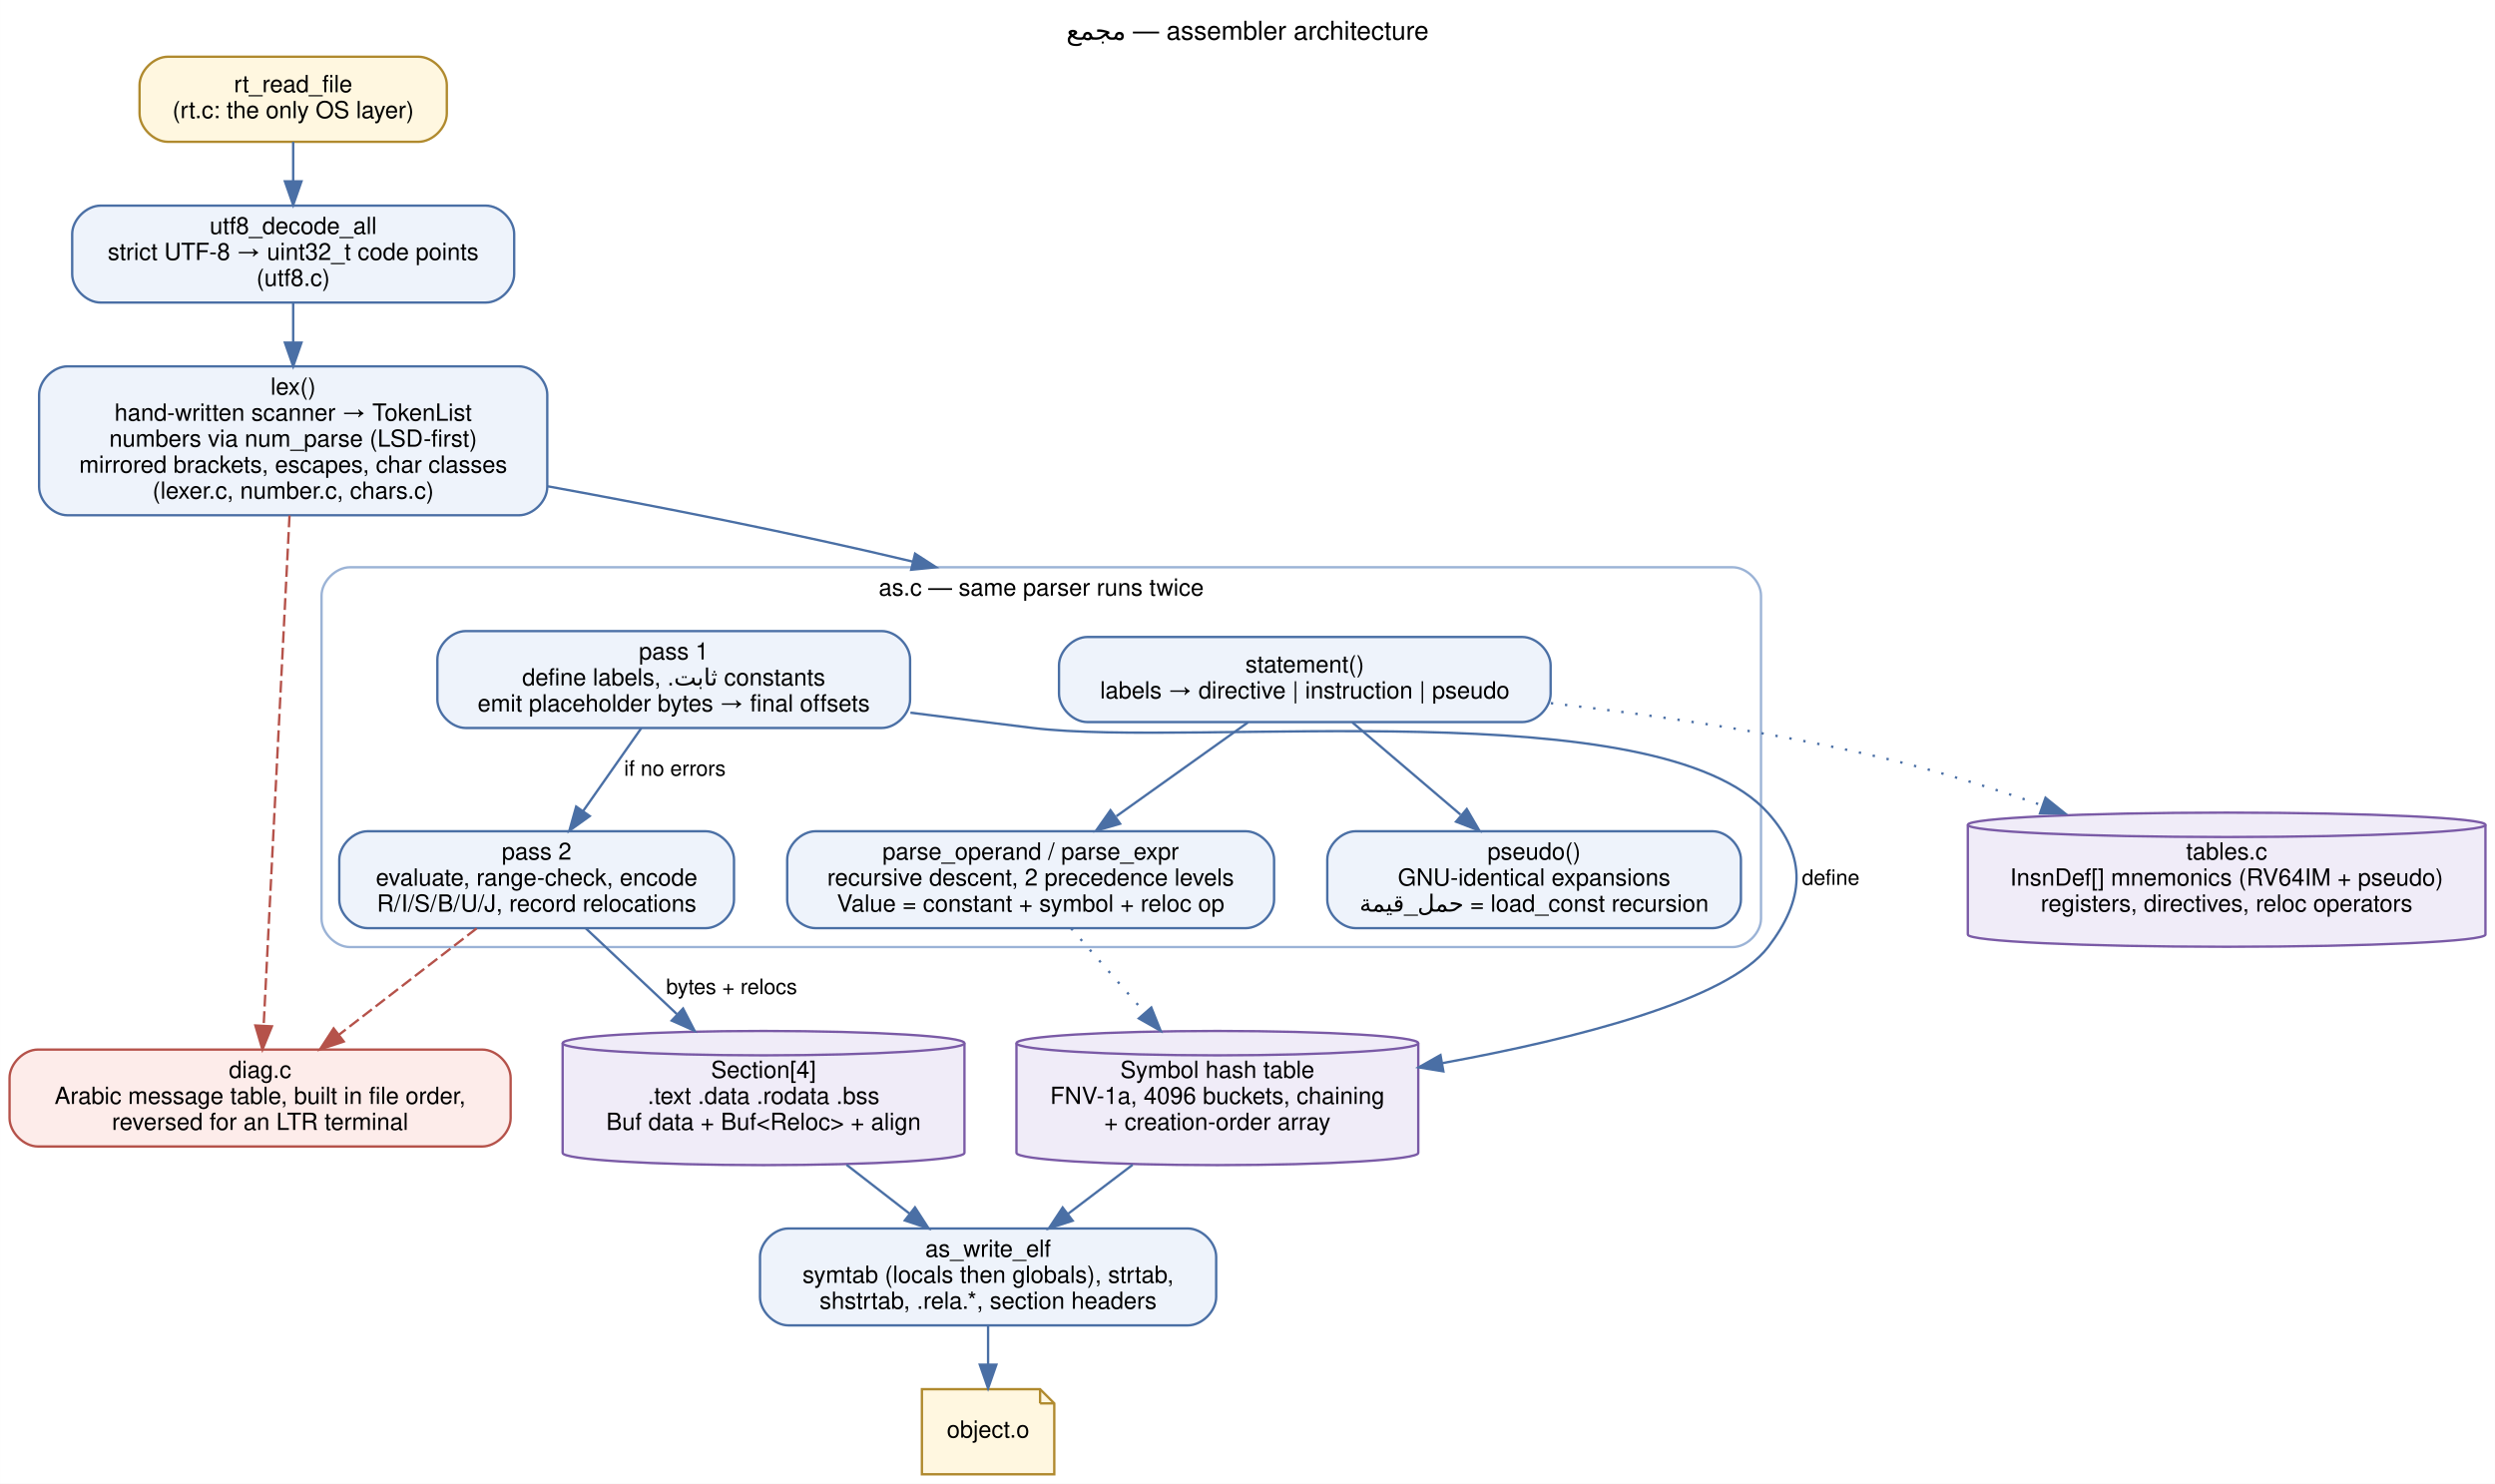
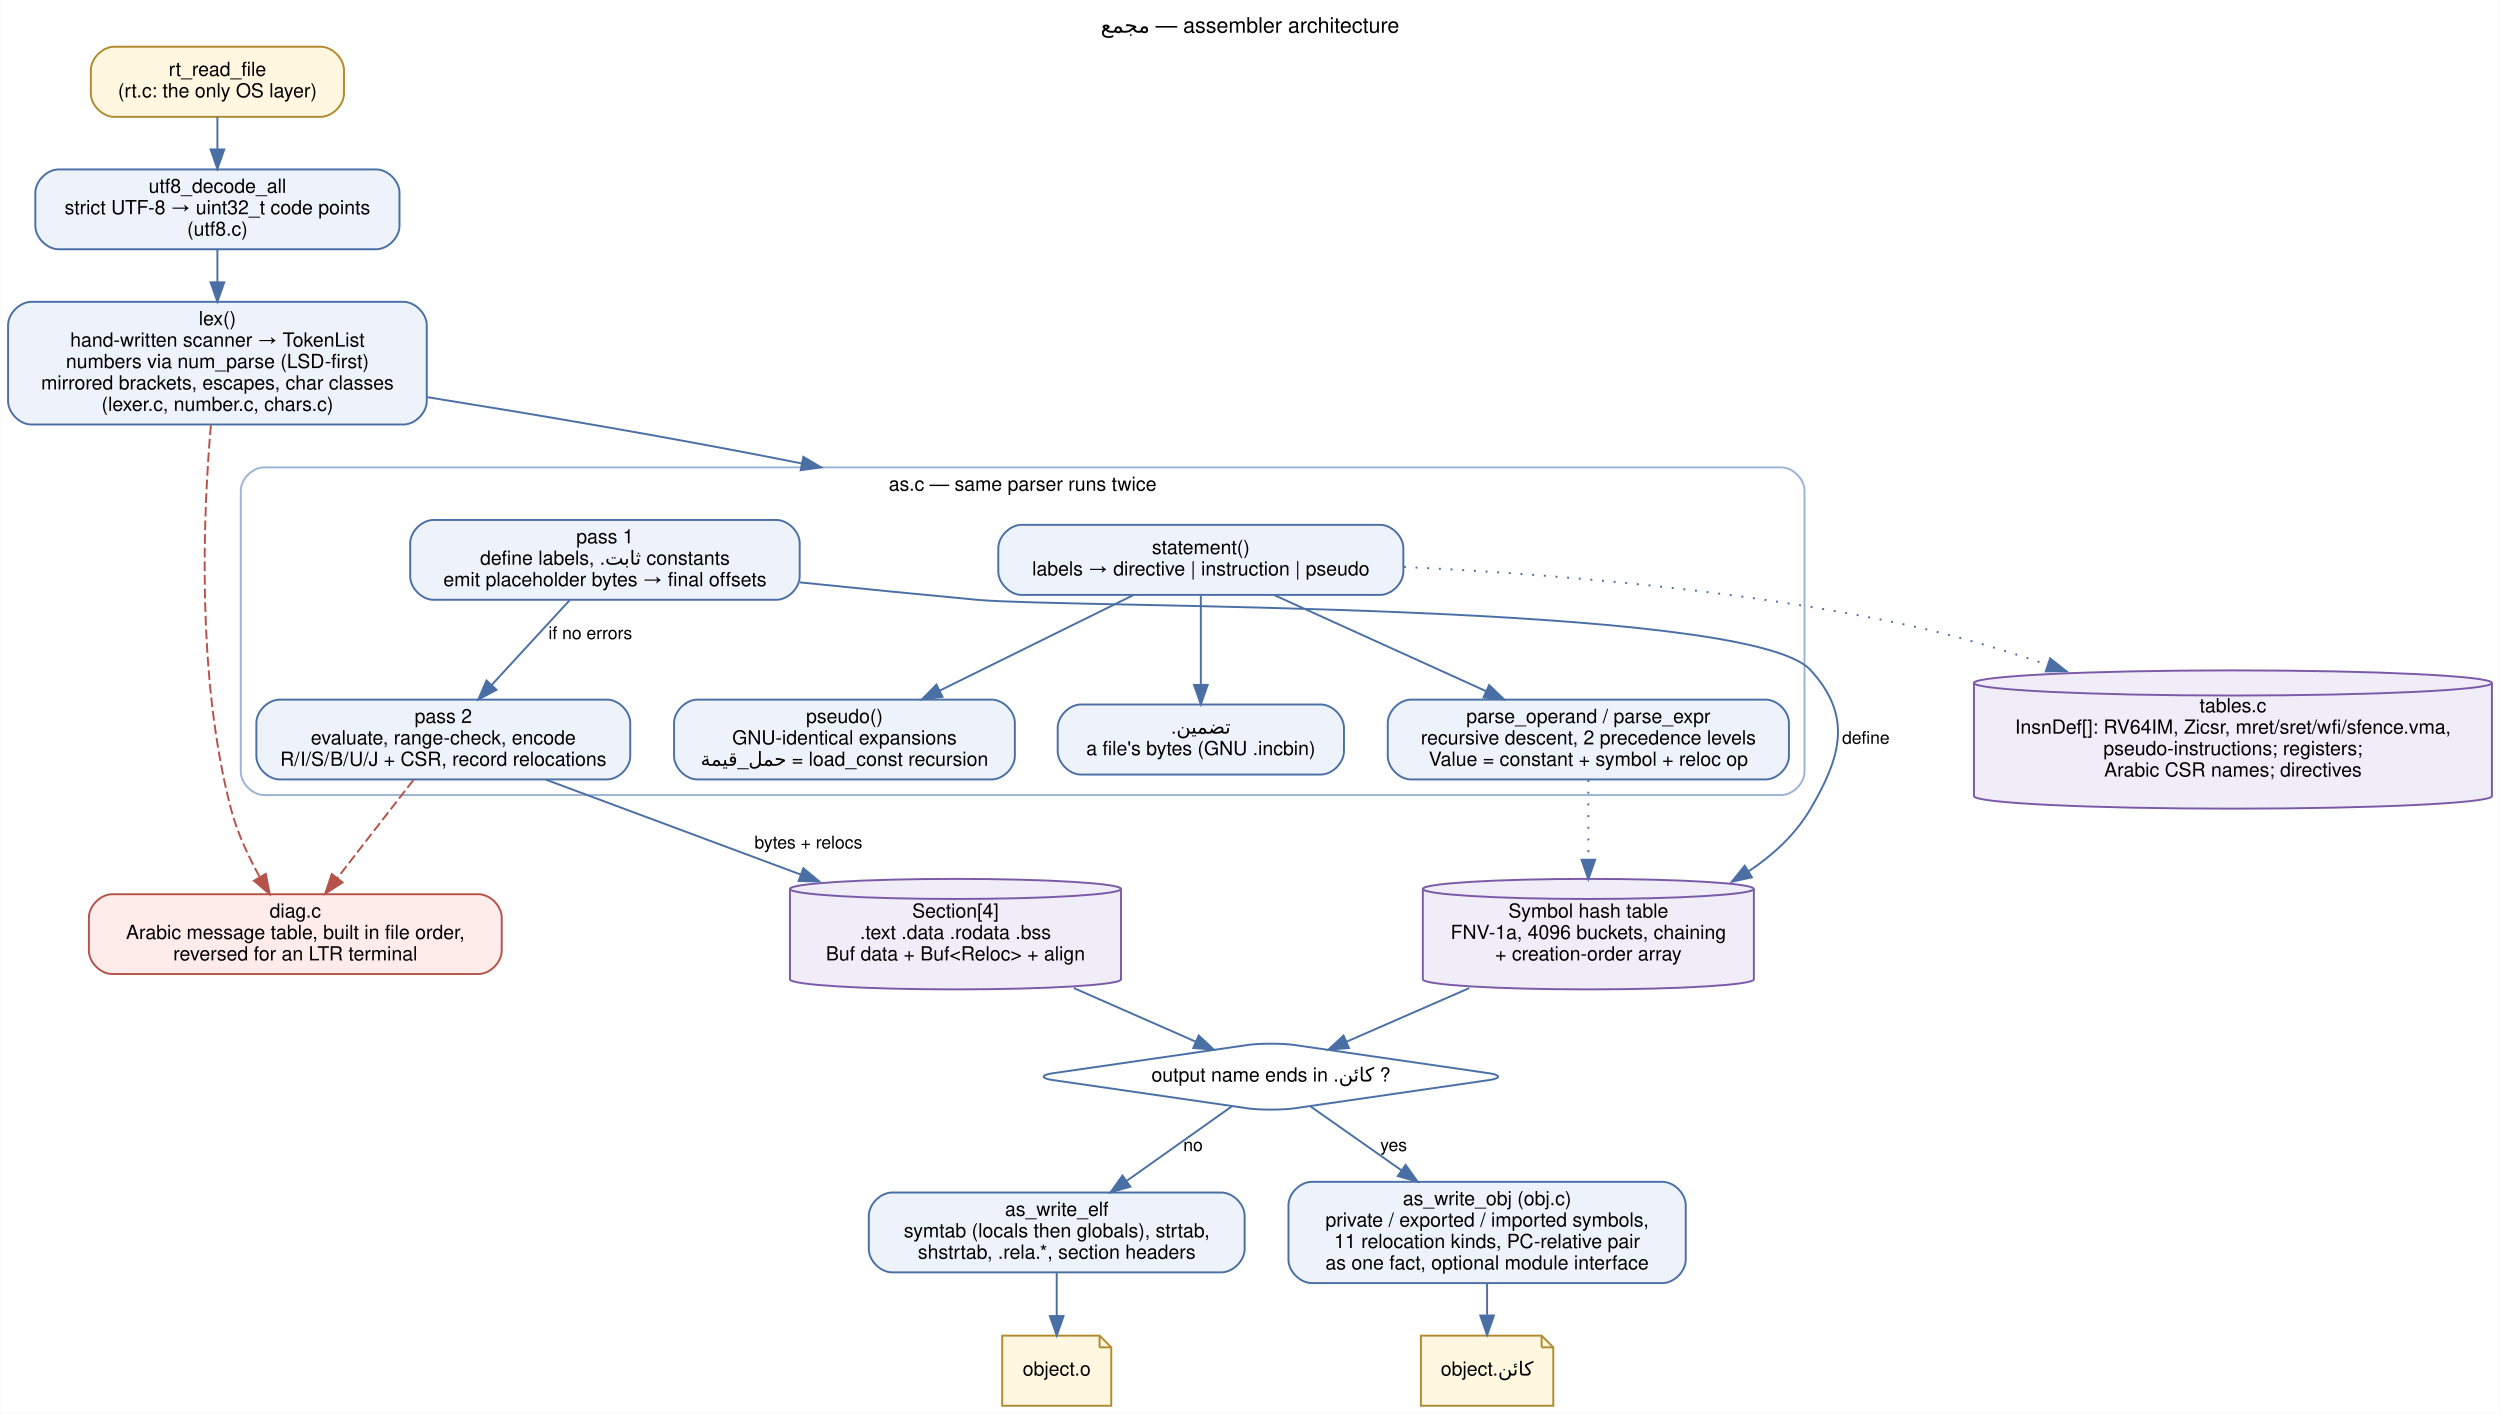
- <svg xmlns="http://www.w3.org/2000/svg" width="1056pt" height="628pt" viewBox="0.00 0.00 1055.50 627.75">
-   <g id="graph0" class="graph" transform="scale(1 1) rotate(0) translate(4 623.75)">
-     <polygon fill="white" stroke="transparent" points="-4,4 -4,-623.75 1051.5,-623.75 1051.5,4 -4,4" />
-     <text text-anchor="middle" x="523.75" y="-606.95" font-family="Helvetica,sans-Serif" font-size="11.00">مجمع — assembler architecture</text>
+ <svg xmlns="http://www.w3.org/2000/svg" width="1284pt" height="726pt" viewBox="0.00 0.00 1283.50 725.88">
+   <g id="graph0" class="graph" transform="scale(1 1) rotate(0) translate(4 721.88)">
+     <polygon fill="white" stroke="transparent" points="-4,4 -4,-721.88 1279.5,-721.88 1279.5,4 -4,4" />
+     <text text-anchor="middle" x="637.75" y="-705.08" font-family="Helvetica,sans-Serif" font-size="11.00">‎مجمع — assembler architecture</text>
    <g id="clust1" class="cluster">
-       <path fill="none" stroke="#9bb3d6" d="M144,-223.06C144,-223.06 729,-223.06 729,-223.06 735,-223.06 741,-229.06 741,-235.06 741,-235.06 741,-371.75 741,-371.75 741,-377.75 735,-383.75 729,-383.75 729,-383.75 144,-383.75 144,-383.75 138,-383.75 132,-377.75 132,-371.75 132,-371.75 132,-235.06 132,-235.06 132,-229.06 138,-223.06 144,-223.06" />
-       <text text-anchor="middle" x="436.5" y="-371.75" font-family="Helvetica,sans-Serif" font-size="10.00">as.c — same parser runs twice</text>
+       <path fill="none" stroke="#9bb3d6" d="M131.5,-313.62C131.5,-313.62 910.5,-313.62 910.5,-313.62 916.5,-313.62 922.5,-319.62 922.5,-325.62 922.5,-325.62 922.5,-469.88 922.5,-469.88 922.5,-475.88 916.5,-481.88 910.5,-481.88 910.5,-481.88 131.5,-481.88 131.5,-481.88 125.5,-481.88 119.5,-475.88 119.5,-469.88 119.5,-469.88 119.5,-325.62 119.5,-325.62 119.5,-319.62 125.5,-313.62 131.5,-313.62" />
+       <text text-anchor="middle" x="521" y="-469.88" font-family="Helvetica,sans-Serif" font-size="10.00">‎as.c — same parser runs twice</text>
    </g>
    <g id="node1" class="node">
-       <path fill="#fff7e0" stroke="#b08a2e" d="M173,-599.75C173,-599.75 67,-599.75 67,-599.75 61,-599.75 55,-593.75 55,-587.75 55,-587.75 55,-575.75 55,-575.75 55,-569.75 61,-563.75 67,-563.75 67,-563.75 173,-563.75 173,-563.75 179,-563.75 185,-569.75 185,-575.75 185,-575.75 185,-587.75 185,-587.75 185,-593.75 179,-599.75 173,-599.75" />
-       <text text-anchor="middle" x="120" y="-584.75" font-family="Helvetica,sans-Serif" font-size="10.00">rt_read_file</text>
-       <text text-anchor="middle" x="120" y="-573.75" font-family="Helvetica,sans-Serif" font-size="10.00">(rt.c: the only OS layer)</text>
+       <path fill="#fff7e0" stroke="#b08a2e" d="M160.5,-697.88C160.5,-697.88 54.5,-697.88 54.5,-697.88 48.5,-697.88 42.5,-691.88 42.5,-685.88 42.5,-685.88 42.5,-673.88 42.5,-673.88 42.5,-667.88 48.5,-661.88 54.5,-661.88 54.5,-661.88 160.5,-661.88 160.5,-661.88 166.5,-661.88 172.5,-667.88 172.5,-673.88 172.5,-673.88 172.5,-685.88 172.5,-685.88 172.5,-691.88 166.5,-697.88 160.5,-697.88" />
+       <text text-anchor="middle" x="107.5" y="-682.88" font-family="Helvetica,sans-Serif" font-size="10.00">‎rt_read_file</text>
+       <text text-anchor="middle" x="107.5" y="-671.88" font-family="Helvetica,sans-Serif" font-size="10.00">‎(rt.c: the only OS layer)</text>
    </g>
    <g id="node2" class="node">
-       <path fill="#eef3fb" stroke="#4a6fa5" d="M201.5,-536.75C201.5,-536.75 38.5,-536.75 38.5,-536.75 32.5,-536.75 26.5,-530.75 26.5,-524.75 26.5,-524.75 26.5,-507.75 26.5,-507.75 26.5,-501.75 32.5,-495.75 38.5,-495.75 38.5,-495.75 201.5,-495.75 201.5,-495.75 207.5,-495.75 213.5,-501.75 213.5,-507.75 213.5,-507.75 213.5,-524.75 213.5,-524.75 213.5,-530.75 207.5,-536.75 201.5,-536.75" />
-       <text text-anchor="middle" x="120" y="-524.75" font-family="Helvetica,sans-Serif" font-size="10.00">utf8_decode_all</text>
-       <text text-anchor="middle" x="120" y="-513.75" font-family="Helvetica,sans-Serif" font-size="10.00">strict UTF-8 → uint32_t code points</text>
-       <text text-anchor="middle" x="120" y="-502.75" font-family="Helvetica,sans-Serif" font-size="10.00">(utf8.c)</text>
+       <path fill="#eef3fb" stroke="#4a6fa5" d="M189,-634.88C189,-634.88 26,-634.88 26,-634.88 20,-634.88 14,-628.88 14,-622.88 14,-622.88 14,-605.88 14,-605.88 14,-599.88 20,-593.88 26,-593.88 26,-593.88 189,-593.88 189,-593.88 195,-593.88 201,-599.88 201,-605.88 201,-605.88 201,-622.88 201,-622.88 201,-628.88 195,-634.88 189,-634.88" />
+       <text text-anchor="middle" x="107.5" y="-622.88" font-family="Helvetica,sans-Serif" font-size="10.00">‎utf8_decode_all</text>
+       <text text-anchor="middle" x="107.5" y="-611.88" font-family="Helvetica,sans-Serif" font-size="10.00">‎strict UTF-8 → uint32_t code points</text>
+       <text text-anchor="middle" x="107.5" y="-600.88" font-family="Helvetica,sans-Serif" font-size="10.00">‎(utf8.c)</text>
+     </g>
+     <g id="edge5" class="edge">
+       <path fill="none" stroke="#4a6fa5" d="M107.5,-661.86C107.5,-656.71 107.5,-650.91 107.5,-645.19" />
+       <polygon fill="#4a6fa5" stroke="#4a6fa5" points="111,-645.14 107.5,-635.14 104,-645.14 111,-645.14" />
+     </g>
+     <g id="node3" class="node">
+       <path fill="#eef3fb" stroke="#4a6fa5" d="M203,-566.88C203,-566.88 12,-566.88 12,-566.88 6,-566.88 0,-560.88 0,-554.88 0,-554.88 0,-515.88 0,-515.88 0,-509.88 6,-503.88 12,-503.88 12,-503.88 203,-503.88 203,-503.88 209,-503.88 215,-509.88 215,-515.88 215,-515.88 215,-554.88 215,-554.88 215,-560.88 209,-566.88 203,-566.88" />
+       <text text-anchor="middle" x="107.5" y="-554.88" font-family="Helvetica,sans-Serif" font-size="10.00">‎lex()</text>
+       <text text-anchor="middle" x="107.5" y="-543.88" font-family="Helvetica,sans-Serif" font-size="10.00">‎hand-written scanner → TokenList</text>
+       <text text-anchor="middle" x="107.5" y="-532.88" font-family="Helvetica,sans-Serif" font-size="10.00">‎numbers via num_parse (LSD-first)</text>
+       <text text-anchor="middle" x="107.5" y="-521.88" font-family="Helvetica,sans-Serif" font-size="10.00">‎mirrored brackets, escapes, char classes</text>
+       <text text-anchor="middle" x="107.5" y="-510.88" font-family="Helvetica,sans-Serif" font-size="10.00">‎(lexer.c, number.c, chars.c)</text>
+     </g>
+     <g id="edge6" class="edge">
+       <path fill="none" stroke="#4a6fa5" d="M107.5,-593.55C107.5,-588.48 107.5,-582.84 107.5,-577.13" />
+       <polygon fill="#4a6fa5" stroke="#4a6fa5" points="111,-576.9 107.5,-566.9 104,-576.9 111,-576.9" />
+     </g>
+     <g id="node4" class="node">
+       <path fill="#eef3fb" stroke="#4a6fa5" d="M704.5,-452.38C704.5,-452.38 520.5,-452.38 520.5,-452.38 514.5,-452.38 508.5,-446.38 508.5,-440.38 508.5,-440.38 508.5,-428.38 508.5,-428.38 508.5,-422.38 514.5,-416.38 520.5,-416.38 520.5,-416.38 704.5,-416.38 704.5,-416.38 710.5,-416.38 716.5,-422.38 716.5,-428.38 716.5,-428.38 716.5,-440.38 716.5,-440.38 716.5,-446.38 710.5,-452.38 704.5,-452.38" />
+       <text text-anchor="middle" x="612.5" y="-437.38" font-family="Helvetica,sans-Serif" font-size="10.00">‎statement()</text>
+       <text text-anchor="middle" x="612.5" y="-426.38" font-family="Helvetica,sans-Serif" font-size="10.00">‎labels → directive | ‎instruction | ‎pseudo</text>
+     </g>
+     <g id="edge7" class="edge">
+       <path fill="none" stroke="#4a6fa5" d="M215.07,-517.96C271.94,-508.85 343.16,-496.77 407.63,-483.87" />
+       <polygon fill="#4a6fa5" stroke="#4a6fa5" points="408.39,-487.28 417.5,-481.88 407.01,-480.42 408.39,-487.28" />
+     </g>
+     <g id="node18" class="node">
+       <path fill="#fdecea" stroke="#b5524a" d="M241.5,-262.69C241.5,-262.69 53.5,-262.69 53.5,-262.69 47.5,-262.69 41.5,-256.69 41.5,-250.69 41.5,-250.69 41.5,-233.69 41.5,-233.69 41.5,-227.69 47.5,-221.69 53.5,-221.69 53.5,-221.69 241.5,-221.69 241.5,-221.69 247.5,-221.69 253.5,-227.69 253.5,-233.69 253.5,-233.69 253.5,-250.69 253.5,-250.69 253.5,-256.69 247.5,-262.69 241.5,-262.69" />
+       <text text-anchor="middle" x="147.5" y="-250.69" font-family="Helvetica,sans-Serif" font-size="10.00">‎diag.c</text>
+       <text text-anchor="middle" x="147.5" y="-239.69" font-family="Helvetica,sans-Serif" font-size="10.00">‎Arabic message table, built in file order,</text>
+       <text text-anchor="middle" x="147.5" y="-228.69" font-family="Helvetica,sans-Serif" font-size="10.00">‎reversed for an LTR terminal</text>
+     </g>
+     <g id="edge18" class="edge">
+       <path fill="none" stroke="#b5524a" stroke-dasharray="5,2" d="M104.15,-503.51C100.28,-459.1 96.55,-374.95 114.5,-306.38 117.65,-294.34 123.42,-282.01 129.26,-271.47" />
+       <polygon fill="#b5524a" stroke="#b5524a" points="132.34,-273.13 134.35,-262.73 126.29,-269.61 132.34,-273.13" />
+     </g>
+     <g id="node5" class="node">
+       <path fill="#eef3fb" stroke="#4a6fa5" d="M902.5,-362.62C902.5,-362.62 720.5,-362.62 720.5,-362.62 714.5,-362.62 708.5,-356.62 708.5,-350.62 708.5,-350.62 708.5,-333.62 708.5,-333.62 708.5,-327.62 714.5,-321.62 720.5,-321.62 720.5,-321.62 902.5,-321.62 902.5,-321.62 908.5,-321.62 914.5,-327.62 914.5,-333.62 914.5,-333.62 914.5,-350.62 914.5,-350.62 914.5,-356.62 908.5,-362.62 902.5,-362.62" />
+       <text text-anchor="middle" x="811.5" y="-350.62" font-family="Helvetica,sans-Serif" font-size="10.00">‎parse_operand / parse_expr</text>
+       <text text-anchor="middle" x="811.5" y="-339.62" font-family="Helvetica,sans-Serif" font-size="10.00">‎recursive descent, 2 precedence levels</text>
+       <text text-anchor="middle" x="811.5" y="-328.62" font-family="Helvetica,sans-Serif" font-size="10.00">‎Value = constant + symbol + reloc op</text>
+     </g>
+     <g id="edge1" class="edge">
+       <path fill="none" stroke="#4a6fa5" d="M650.4,-416.19C681.12,-402.26 724.75,-382.47 758.86,-367" />
+       <polygon fill="#4a6fa5" stroke="#4a6fa5" points="760.55,-370.08 768.21,-362.76 757.65,-363.7 760.55,-370.08" />
+     </g>
+     <g id="node8" class="node">
+       <path fill="#eef3fb" stroke="#4a6fa5" d="M505,-362.62C505,-362.62 354,-362.62 354,-362.62 348,-362.62 342,-356.62 342,-350.62 342,-350.62 342,-333.62 342,-333.62 342,-327.62 348,-321.62 354,-321.62 354,-321.62 505,-321.62 505,-321.62 511,-321.62 517,-327.62 517,-333.62 517,-333.62 517,-350.62 517,-350.62 517,-356.62 511,-362.62 505,-362.62" />
+       <text text-anchor="middle" x="429.5" y="-350.62" font-family="Helvetica,sans-Serif" font-size="10.00">‎pseudo()</text>
+       <text text-anchor="middle" x="429.5" y="-339.62" font-family="Helvetica,sans-Serif" font-size="10.00">‎GNU-identical expansions</text>
+       <text text-anchor="middle" x="429.5" y="-328.62" font-family="Helvetica,sans-Serif" font-size="10.00">‎حمل_قيمة = load_const recursion</text>
+     </g>
+     <g id="edge2" class="edge">
+       <path fill="none" stroke="#4a6fa5" d="M577.65,-416.19C549.52,-402.32 509.62,-382.64 478.31,-367.2" />
+       <polygon fill="#4a6fa5" stroke="#4a6fa5" points="479.83,-364.04 469.31,-362.76 476.73,-370.32 479.83,-364.04" />
+     </g>
+     <g id="node9" class="node">
+       <path fill="#eef3fb" stroke="#4a6fa5" d="M674,-360.12C674,-360.12 551,-360.12 551,-360.12 545,-360.12 539,-354.12 539,-348.12 539,-348.12 539,-336.12 539,-336.12 539,-330.12 545,-324.12 551,-324.12 551,-324.12 674,-324.12 674,-324.12 680,-324.12 686,-330.12 686,-336.12 686,-336.12 686,-348.12 686,-348.12 686,-354.12 680,-360.12 674,-360.12" />
+       <text text-anchor="middle" x="612.5" y="-345.12" font-family="Helvetica,sans-Serif" font-size="10.00">‎.تضمين</text>
+       <text text-anchor="middle" x="612.5" y="-334.12" font-family="Helvetica,sans-Serif" font-size="10.00">‎a file's bytes (GNU .incbin)</text>
+     </g>
+     <g id="edge3" class="edge">
+       <path fill="none" stroke="#4a6fa5" d="M612.5,-415.97C612.5,-403.03 612.5,-385.12 612.5,-370.3" />
+       <polygon fill="#4a6fa5" stroke="#4a6fa5" points="616,-370.17 612.5,-360.17 609,-370.17 616,-370.17" />
+     </g>
+     <g id="node10" class="node">
+       <path fill="#f0ecf8" stroke="#7a5aa6" d="M1275.5,-371.17C1275.5,-374.73 1215.89,-377.63 1142.5,-377.63 1069.11,-377.63 1009.5,-374.73 1009.5,-371.17 1009.5,-371.17 1009.5,-313.08 1009.5,-313.08 1009.5,-309.52 1069.11,-306.62 1142.5,-306.62 1215.89,-306.62 1275.5,-309.52 1275.5,-313.08 1275.5,-313.08 1275.5,-371.17 1275.5,-371.17" />
+       <path fill="none" stroke="#7a5aa6" d="M1275.5,-371.17C1275.5,-367.61 1215.89,-364.72 1142.5,-364.72 1069.11,-364.72 1009.5,-367.61 1009.5,-371.17" />
+       <text text-anchor="middle" x="1142.5" y="-356.12" font-family="Helvetica,sans-Serif" font-size="10.00">‎tables.c</text>
+       <text text-anchor="middle" x="1142.5" y="-345.12" font-family="Helvetica,sans-Serif" font-size="10.00">‎InsnDef[]: RV64IM, Zicsr, mret/sret/wfi/sfence.vma,</text>
+       <text text-anchor="middle" x="1142.5" y="-334.12" font-family="Helvetica,sans-Serif" font-size="10.00">‎pseudo-instructions; registers;</text>
+       <text text-anchor="middle" x="1142.5" y="-323.12" font-family="Helvetica,sans-Serif" font-size="10.00">‎Arabic CSR names; directives</text>
+     </g>
+     <g id="edge8" class="edge">
+       <path fill="none" stroke="#4a6fa5" stroke-dasharray="1,5" d="M716.77,-430.76C789.88,-427.3 889.5,-419.3 975.5,-400.88 999.23,-395.79 1024.24,-388.33 1047.47,-380.46" />
+       <polygon fill="#4a6fa5" stroke="#4a6fa5" points="1048.65,-383.75 1056.96,-377.18 1046.37,-377.13 1048.65,-383.75" />
+     </g>
+     <g id="node11" class="node">
+       <path fill="#f0ecf8" stroke="#7a5aa6" d="M896.5,-265.4C896.5,-268.25 858.4,-270.56 811.5,-270.56 764.6,-270.56 726.5,-268.25 726.5,-265.4 726.5,-265.4 726.5,-218.97 726.5,-218.97 726.5,-216.12 764.6,-213.81 811.5,-213.81 858.4,-213.81 896.5,-216.12 896.5,-218.97 896.5,-218.97 896.5,-265.4 896.5,-265.4" />
+       <path fill="none" stroke="#7a5aa6" d="M896.5,-265.4C896.5,-262.56 858.4,-260.25 811.5,-260.25 764.6,-260.25 726.5,-262.56 726.5,-265.4" />
+       <text text-anchor="middle" x="811.5" y="-250.69" font-family="Helvetica,sans-Serif" font-size="10.00">‎Symbol hash table</text>
+       <text text-anchor="middle" x="811.5" y="-239.69" font-family="Helvetica,sans-Serif" font-size="10.00">‎FNV-1a, 4096 buckets, chaining</text>
+       <text text-anchor="middle" x="811.5" y="-228.69" font-family="Helvetica,sans-Serif" font-size="10.00">‎+ creation-order array</text>
+     </g>
+     <g id="edge9" class="edge">
+       <path fill="none" stroke="#4a6fa5" stroke-dasharray="1,5" d="M811.5,-321.31C811.5,-309.64 811.5,-294.49 811.5,-280.65" />
+       <polygon fill="#4a6fa5" stroke="#4a6fa5" points="815,-280.4 811.5,-270.4 808,-280.4 815,-280.4" />
+     </g>
+     <g id="node6" class="node">
+       <path fill="#eef3fb" stroke="#4a6fa5" d="M394.5,-454.88C394.5,-454.88 218.5,-454.88 218.5,-454.88 212.5,-454.88 206.5,-448.88 206.5,-442.88 206.5,-442.88 206.5,-425.88 206.5,-425.88 206.5,-419.88 212.5,-413.88 218.5,-413.88 218.5,-413.88 394.5,-413.88 394.5,-413.88 400.5,-413.88 406.5,-419.88 406.5,-425.88 406.5,-425.88 406.5,-442.88 406.5,-442.88 406.5,-448.88 400.5,-454.88 394.5,-454.88" />
+       <text text-anchor="middle" x="306.5" y="-442.88" font-family="Helvetica,sans-Serif" font-size="10.00">‎pass 1</text>
+       <text text-anchor="middle" x="306.5" y="-431.88" font-family="Helvetica,sans-Serif" font-size="10.00">‎define labels, .ثابت constants</text>
+       <text text-anchor="middle" x="306.5" y="-420.88" font-family="Helvetica,sans-Serif" font-size="10.00">‎emit placeholder bytes → final offsets</text>
+     </g>
+     <g id="node7" class="node">
+       <path fill="#eef3fb" stroke="#4a6fa5" d="M307.5,-362.62C307.5,-362.62 139.5,-362.62 139.5,-362.62 133.5,-362.62 127.5,-356.62 127.5,-350.62 127.5,-350.62 127.5,-333.62 127.5,-333.62 127.5,-327.62 133.5,-321.62 139.5,-321.62 139.5,-321.62 307.5,-321.62 307.5,-321.62 313.5,-321.62 319.5,-327.62 319.5,-333.62 319.5,-333.62 319.5,-350.62 319.5,-350.62 319.5,-356.62 313.5,-362.62 307.5,-362.62" />
+       <text text-anchor="middle" x="223.5" y="-350.62" font-family="Helvetica,sans-Serif" font-size="10.00">‎pass 2</text>
+       <text text-anchor="middle" x="223.5" y="-339.62" font-family="Helvetica,sans-Serif" font-size="10.00">‎evaluate, range-check, encode</text>
+       <text text-anchor="middle" x="223.5" y="-328.62" font-family="Helvetica,sans-Serif" font-size="10.00">‎R/I/S/B/U/J + CSR, record relocations</text>
    </g>
    <g id="edge4" class="edge">
-       <path fill="none" stroke="#4a6fa5" d="M120,-563.73C120,-558.59 120,-552.78 120,-547.06" />
-       <polygon fill="#4a6fa5" stroke="#4a6fa5" points="123.5,-547.02 120,-537.02 116.5,-547.02 123.5,-547.02" />
-     </g>
-     <g id="node3" class="node">
-       <path fill="#eef3fb" stroke="#4a6fa5" d="M215.5,-468.75C215.5,-468.75 24.5,-468.75 24.5,-468.75 18.5,-468.75 12.5,-462.75 12.5,-456.75 12.5,-456.75 12.5,-417.75 12.5,-417.75 12.5,-411.75 18.5,-405.75 24.5,-405.75 24.5,-405.75 215.5,-405.75 215.5,-405.75 221.5,-405.75 227.5,-411.75 227.5,-417.75 227.5,-417.75 227.5,-456.75 227.5,-456.75 227.5,-462.75 221.5,-468.75 215.5,-468.75" />
-       <text text-anchor="middle" x="120" y="-456.75" font-family="Helvetica,sans-Serif" font-size="10.00">lex()</text>
-       <text text-anchor="middle" x="120" y="-445.75" font-family="Helvetica,sans-Serif" font-size="10.00">hand-written scanner → TokenList</text>
-       <text text-anchor="middle" x="120" y="-434.75" font-family="Helvetica,sans-Serif" font-size="10.00">numbers via num_parse (LSD-first)</text>
-       <text text-anchor="middle" x="120" y="-423.75" font-family="Helvetica,sans-Serif" font-size="10.00">mirrored brackets, escapes, char classes</text>
-       <text text-anchor="middle" x="120" y="-412.75" font-family="Helvetica,sans-Serif" font-size="10.00">(lexer.c, number.c, chars.c)</text>
-     </g>
-     <g id="edge5" class="edge">
-       <path fill="none" stroke="#4a6fa5" d="M120,-495.42C120,-490.35 120,-484.71 120,-479.01" />
-       <polygon fill="#4a6fa5" stroke="#4a6fa5" points="123.5,-478.78 120,-468.78 116.5,-478.78 123.5,-478.78" />
-     </g>
-     <g id="node4" class="node">
-       <path fill="#eef3fb" stroke="#4a6fa5" d="M640,-354.25C640,-354.25 456,-354.25 456,-354.25 450,-354.25 444,-348.25 444,-342.25 444,-342.25 444,-330.25 444,-330.25 444,-324.25 450,-318.25 456,-318.25 456,-318.25 640,-318.25 640,-318.25 646,-318.25 652,-324.25 652,-330.25 652,-330.25 652,-342.25 652,-342.25 652,-348.25 646,-354.25 640,-354.25" />
-       <text text-anchor="middle" x="548" y="-339.25" font-family="Helvetica,sans-Serif" font-size="10.00">statement()</text>
-       <text text-anchor="middle" x="548" y="-328.25" font-family="Helvetica,sans-Serif" font-size="10.00">labels → directive | instruction | pseudo</text>
-     </g>
-     <g id="edge6" class="edge">
-       <path fill="none" stroke="#4a6fa5" d="M227.76,-417.99C274.9,-409.39 331.01,-398.34 382.17,-386.13" />
-       <polygon fill="#4a6fa5" stroke="#4a6fa5" points="383.1,-389.5 392,-383.75 381.46,-382.7 383.1,-389.5" />
+       <path fill="none" stroke="#4a6fa5" d="M288.49,-413.79C276.74,-401.02 261.25,-384.18 248.34,-370.14" />
+       <polygon fill="#4a6fa5" stroke="#4a6fa5" points="250.82,-367.66 241.47,-362.67 245.67,-372.4 250.82,-367.66" />
+       <text text-anchor="middle" x="299" y="-393.68" font-family="Helvetica,sans-Serif" font-size="9.00">‎if no errors</text>
+     </g>
+     <g id="edge10" class="edge">
+       <path fill="none" stroke="#4a6fa5" d="M406.59,-422.82C435.88,-419.82 467.96,-416.62 497.5,-413.88 545.02,-409.45 893.2,-413.01 925.5,-377.88 947.01,-354.48 941.63,-333.76 925.5,-306.38 917.82,-293.34 906.38,-282.8 893.66,-274.35" />
+       <polygon fill="#4a6fa5" stroke="#4a6fa5" points="895.49,-271.37 885.15,-269.09 891.81,-277.32 895.49,-271.37" />
+       <text text-anchor="middle" x="954" y="-339.93" font-family="Helvetica,sans-Serif" font-size="9.00">‎define</text>
+     </g>
+     <g id="node12" class="node">
+       <path fill="#f0ecf8" stroke="#7a5aa6" d="M571.5,-265.4C571.5,-268.25 533.4,-270.56 486.5,-270.56 439.6,-270.56 401.5,-268.25 401.5,-265.4 401.5,-265.4 401.5,-218.97 401.5,-218.97 401.5,-216.12 439.6,-213.81 486.5,-213.81 533.4,-213.81 571.5,-216.12 571.5,-218.97 571.5,-218.97 571.5,-265.4 571.5,-265.4" />
+       <path fill="none" stroke="#7a5aa6" d="M571.5,-265.4C571.5,-262.56 533.4,-260.25 486.5,-260.25 439.6,-260.25 401.5,-262.56 401.5,-265.4" />
+       <text text-anchor="middle" x="486.5" y="-250.69" font-family="Helvetica,sans-Serif" font-size="10.00">‎Section[4]</text>
+       <text text-anchor="middle" x="486.5" y="-239.69" font-family="Helvetica,sans-Serif" font-size="10.00">‎.text .data .rodata .bss</text>
+       <text text-anchor="middle" x="486.5" y="-228.69" font-family="Helvetica,sans-Serif" font-size="10.00">‎Buf data + Buf&lt;Reloc&gt; + align</text>
+     </g>
+     <g id="edge11" class="edge">
+       <path fill="none" stroke="#4a6fa5" d="M276.09,-321.54C313.58,-307.58 364.64,-288.56 407.08,-272.76" />
+       <polygon fill="#4a6fa5" stroke="#4a6fa5" points="408.4,-276.01 416.55,-269.24 405.96,-269.45 408.4,-276.01" />
+       <text text-anchor="middle" x="411" y="-286.18" font-family="Helvetica,sans-Serif" font-size="9.00">‎bytes + relocs</text>
+     </g>
+     <g id="edge19" class="edge">
+       <path fill="none" stroke="#b5524a" stroke-dasharray="5,2" d="M208.12,-321.31C196.89,-306.84 181.52,-287.03 169.07,-270.98" />
+       <polygon fill="#b5524a" stroke="#b5524a" points="171.75,-268.73 162.86,-262.98 166.22,-273.02 171.75,-268.73" />
+     </g>
+     <g id="node13" class="node">
+       <path fill="#ffffff" stroke="#4a6fa5" d="M636.62,-185.28C636.62,-185.28 536.29,-170.72 536.29,-170.72 530.35,-169.86 530.35,-168.14 536.29,-167.28 536.29,-167.28 636.62,-152.72 636.62,-152.72 642.56,-151.86 654.44,-151.86 660.38,-152.72 660.38,-152.72 760.71,-167.28 760.71,-167.28 766.65,-168.14 766.65,-169.86 760.71,-170.72 760.71,-170.72 660.38,-185.28 660.38,-185.28 654.44,-186.14 642.56,-186.14 636.62,-185.28" />
+       <text text-anchor="middle" x="648.5" y="-166.5" font-family="Helvetica,sans-Serif" font-size="10.00">‎output name ends in .كائن ?</text>
+     </g>
+     <g id="edge13" class="edge">
+       <path fill="none" stroke="#4a6fa5" d="M750.34,-214.48C729.26,-205.27 706.25,-195.22 687.43,-187" />
+       <polygon fill="#4a6fa5" stroke="#4a6fa5" points="688.58,-183.68 678.01,-182.89 685.78,-190.1 688.58,-183.68" />
+     </g>
+     <g id="edge12" class="edge">
+       <path fill="none" stroke="#4a6fa5" d="M547.28,-214.48C568.23,-205.27 591.11,-195.22 609.8,-187" />
+       <polygon fill="#4a6fa5" stroke="#4a6fa5" points="611.42,-190.12 619.17,-182.89 608.6,-183.71 611.42,-190.12" />
    </g>
    <g id="node14" class="node">
-       <path fill="#fdecea" stroke="#b5524a" d="M200,-179.69C200,-179.69 12,-179.69 12,-179.69 6,-179.69 0,-173.69 0,-167.69 0,-167.69 0,-150.69 0,-150.69 0,-144.69 6,-138.69 12,-138.69 12,-138.69 200,-138.69 200,-138.69 206,-138.69 212,-144.69 212,-150.69 212,-150.69 212,-167.69 212,-167.69 212,-173.69 206,-179.69 200,-179.69" />
-       <text text-anchor="middle" x="106" y="-167.69" font-family="Helvetica,sans-Serif" font-size="10.00">diag.c</text>
-       <text text-anchor="middle" x="106" y="-156.69" font-family="Helvetica,sans-Serif" font-size="10.00">Arabic message table, built in file order,</text>
-       <text text-anchor="middle" x="106" y="-145.69" font-family="Helvetica,sans-Serif" font-size="10.00">reversed for an LTR terminal</text>
+       <path fill="#eef3fb" stroke="#4a6fa5" d="M623,-109.5C623,-109.5 454,-109.5 454,-109.5 448,-109.5 442,-103.5 442,-97.5 442,-97.5 442,-80.5 442,-80.5 442,-74.5 448,-68.5 454,-68.5 454,-68.5 623,-68.5 623,-68.5 629,-68.5 635,-74.5 635,-80.5 635,-80.5 635,-97.5 635,-97.5 635,-103.5 629,-109.5 623,-109.5" />
+       <text text-anchor="middle" x="538.5" y="-97.5" font-family="Helvetica,sans-Serif" font-size="10.00">‎as_write_elf</text>
+       <text text-anchor="middle" x="538.5" y="-86.5" font-family="Helvetica,sans-Serif" font-size="10.00">‎symtab (locals then globals), strtab,</text>
+       <text text-anchor="middle" x="538.5" y="-75.5" font-family="Helvetica,sans-Serif" font-size="10.00">‎shstrtab, .rela.*, section headers</text>
    </g>
    <g id="edge14" class="edge">
-       <path fill="none" stroke="#b5524a" stroke-dasharray="5,2" d="M118.45,-405.65C115.74,-352.2 110.17,-242.49 107.5,-189.76" />
-       <polygon fill="#b5524a" stroke="#b5524a" points="110.99,-189.52 106.99,-179.71 104,-189.88 110.99,-189.52" />
-     </g>
-     <g id="node5" class="node">
-       <path fill="#eef3fb" stroke="#4a6fa5" d="M523,-272.06C523,-272.06 341,-272.06 341,-272.06 335,-272.06 329,-266.06 329,-260.06 329,-260.06 329,-243.06 329,-243.06 329,-237.06 335,-231.06 341,-231.06 341,-231.06 523,-231.06 523,-231.06 529,-231.06 535,-237.06 535,-243.06 535,-243.06 535,-260.06 535,-260.06 535,-266.06 529,-272.06 523,-272.06" />
-       <text text-anchor="middle" x="432" y="-260.06" font-family="Helvetica,sans-Serif" font-size="10.00">parse_operand / parse_expr</text>
-       <text text-anchor="middle" x="432" y="-249.06" font-family="Helvetica,sans-Serif" font-size="10.00">recursive descent, 2 precedence levels</text>
-       <text text-anchor="middle" x="432" y="-238.06" font-family="Helvetica,sans-Serif" font-size="10.00">Value = constant + symbol + reloc op</text>
-     </g>
-     <g id="edge1" class="edge">
-       <path fill="none" stroke="#4a6fa5" d="M523.96,-318.12C507.88,-306.65 486.42,-291.35 468.28,-278.42" />
-       <polygon fill="#4a6fa5" stroke="#4a6fa5" points="469.85,-275.24 459.67,-272.29 465.78,-280.94 469.85,-275.24" />
-     </g>
-     <g id="node8" class="node">
-       <path fill="#eef3fb" stroke="#4a6fa5" d="M720.5,-272.06C720.5,-272.06 569.5,-272.06 569.5,-272.06 563.5,-272.06 557.5,-266.06 557.5,-260.06 557.5,-260.06 557.5,-243.06 557.5,-243.06 557.5,-237.06 563.5,-231.06 569.5,-231.06 569.5,-231.06 720.5,-231.06 720.5,-231.06 726.5,-231.06 732.5,-237.06 732.5,-243.06 732.5,-243.06 732.5,-260.06 732.5,-260.06 732.5,-266.06 726.5,-272.06 720.5,-272.06" />
-       <text text-anchor="middle" x="645" y="-260.06" font-family="Helvetica,sans-Serif" font-size="10.00">pseudo()</text>
-       <text text-anchor="middle" x="645" y="-249.06" font-family="Helvetica,sans-Serif" font-size="10.00">GNU-identical expansions</text>
-       <text text-anchor="middle" x="645" y="-238.06" font-family="Helvetica,sans-Serif" font-size="10.00">حمل_قيمة = load_const recursion</text>
-     </g>
-     <g id="edge2" class="edge">
-       <path fill="none" stroke="#4a6fa5" d="M568.1,-318.12C581.3,-306.86 598.84,-291.91 613.84,-279.13" />
-       <polygon fill="#4a6fa5" stroke="#4a6fa5" points="616.52,-281.44 621.86,-272.29 611.98,-276.11 616.52,-281.44" />
-     </g>
-     <g id="node9" class="node">
-       <path fill="#f0ecf8" stroke="#7a5aa6" d="M1047.5,-274.78C1047.5,-277.63 998.42,-279.94 938,-279.94 877.58,-279.94 828.5,-277.63 828.5,-274.78 828.5,-274.78 828.5,-228.35 828.5,-228.35 828.5,-225.5 877.58,-223.19 938,-223.19 998.42,-223.19 1047.5,-225.5 1047.5,-228.35 1047.5,-228.35 1047.5,-274.78 1047.5,-274.78" />
-       <path fill="none" stroke="#7a5aa6" d="M1047.5,-274.78C1047.5,-271.93 998.42,-269.62 938,-269.62 877.58,-269.62 828.5,-271.93 828.5,-274.78" />
-       <text text-anchor="middle" x="938" y="-260.06" font-family="Helvetica,sans-Serif" font-size="10.00">tables.c</text>
-       <text text-anchor="middle" x="938" y="-249.06" font-family="Helvetica,sans-Serif" font-size="10.00">InsnDef[] mnemonics (RV64IM + pseudo)</text>
-       <text text-anchor="middle" x="938" y="-238.06" font-family="Helvetica,sans-Serif" font-size="10.00">registers, directives, reloc operators</text>
-     </g>
-     <g id="edge7" class="edge">
-       <path fill="none" stroke="#4a6fa5" stroke-dasharray="1,5" d="M652.09,-326.25C696.23,-321.22 748,-313.68 794,-302.75 815.78,-297.57 838.88,-290.34 860.05,-282.98" />
-       <polygon fill="#4a6fa5" stroke="#4a6fa5" points="861.37,-286.22 869.63,-279.59 859.04,-279.62 861.37,-286.22" />
-     </g>
-     <g id="node10" class="node">
-       <path fill="#f0ecf8" stroke="#7a5aa6" d="M596,-182.4C596,-185.25 557.9,-187.56 511,-187.56 464.1,-187.56 426,-185.25 426,-182.4 426,-182.4 426,-135.97 426,-135.97 426,-133.12 464.1,-130.81 511,-130.81 557.9,-130.81 596,-133.12 596,-135.97 596,-135.97 596,-182.4 596,-182.4" />
-       <path fill="none" stroke="#7a5aa6" d="M596,-182.4C596,-179.56 557.9,-177.25 511,-177.25 464.1,-177.25 426,-179.56 426,-182.4" />
-       <text text-anchor="middle" x="511" y="-167.69" font-family="Helvetica,sans-Serif" font-size="10.00">Symbol hash table</text>
-       <text text-anchor="middle" x="511" y="-156.69" font-family="Helvetica,sans-Serif" font-size="10.00">FNV-1a, 4096 buckets, chaining</text>
-       <text text-anchor="middle" x="511" y="-145.69" font-family="Helvetica,sans-Serif" font-size="10.00">+ creation-order array</text>
-     </g>
-     <g id="edge8" class="edge">
-       <path fill="none" stroke="#4a6fa5" stroke-dasharray="1,5" d="M449.14,-230.95C458.22,-220.56 469.66,-207.48 480.22,-195.4" />
-       <polygon fill="#4a6fa5" stroke="#4a6fa5" points="483.05,-197.48 487,-187.64 477.78,-192.87 483.05,-197.48" />
-     </g>
-     <g id="node6" class="node">
-       <path fill="#eef3fb" stroke="#4a6fa5" d="M369,-356.75C369,-356.75 193,-356.75 193,-356.75 187,-356.75 181,-350.75 181,-344.75 181,-344.75 181,-327.75 181,-327.75 181,-321.75 187,-315.75 193,-315.75 193,-315.75 369,-315.75 369,-315.75 375,-315.75 381,-321.75 381,-327.75 381,-327.75 381,-344.75 381,-344.75 381,-350.75 375,-356.75 369,-356.75" />
-       <text text-anchor="middle" x="281" y="-344.75" font-family="Helvetica,sans-Serif" font-size="10.00">pass 1</text>
-       <text text-anchor="middle" x="281" y="-333.75" font-family="Helvetica,sans-Serif" font-size="10.00">define labels, .ثابت constants</text>
-       <text text-anchor="middle" x="281" y="-322.75" font-family="Helvetica,sans-Serif" font-size="10.00">emit placeholder bytes → final offsets</text>
-     </g>
-     <g id="node7" class="node">
-       <path fill="#eef3fb" stroke="#4a6fa5" d="M294.5,-272.06C294.5,-272.06 151.5,-272.06 151.5,-272.06 145.5,-272.06 139.5,-266.06 139.5,-260.06 139.5,-260.06 139.5,-243.06 139.5,-243.06 139.5,-237.06 145.5,-231.06 151.5,-231.06 151.5,-231.06 294.5,-231.06 294.5,-231.06 300.5,-231.06 306.5,-237.06 306.5,-243.06 306.5,-243.06 306.5,-260.06 306.5,-260.06 306.5,-266.06 300.5,-272.06 294.5,-272.06" />
-       <text text-anchor="middle" x="223" y="-260.06" font-family="Helvetica,sans-Serif" font-size="10.00">pass 2</text>
-       <text text-anchor="middle" x="223" y="-249.06" font-family="Helvetica,sans-Serif" font-size="10.00">evaluate, range-check, encode</text>
-       <text text-anchor="middle" x="223" y="-238.06" font-family="Helvetica,sans-Serif" font-size="10.00">R/I/S/B/U/J, record relocations</text>
-     </g>
-     <g id="edge3" class="edge">
-       <path fill="none" stroke="#4a6fa5" d="M267.25,-315.65C259.94,-305.23 250.82,-292.22 242.76,-280.73" />
-       <polygon fill="#4a6fa5" stroke="#4a6fa5" points="245.46,-278.48 236.85,-272.3 239.72,-282.5 245.46,-278.48" />
-       <text text-anchor="middle" x="281.5" y="-295.55" font-family="Helvetica,sans-Serif" font-size="9.00">if no errors</text>
-     </g>
-     <g id="edge9" class="edge">
-       <path fill="none" stroke="#4a6fa5" d="M381.14,-322.23C398.43,-320.03 416.23,-317.8 433,-315.75 502.06,-307.32 697.72,-331.7 744,-279.75 760.76,-260.94 759.32,-243.06 744,-223.06 726.79,-200.59 662.82,-184.32 606.26,-173.97" />
-       <polygon fill="#4a6fa5" stroke="#4a6fa5" points="606.62,-170.48 596.16,-172.17 605.39,-177.37 606.62,-170.48" />
-       <text text-anchor="middle" x="770.5" y="-249.36" font-family="Helvetica,sans-Serif" font-size="9.00">define</text>
-     </g>
-     <g id="node11" class="node">
-       <path fill="#f0ecf8" stroke="#7a5aa6" d="M404,-182.4C404,-185.25 365.9,-187.56 319,-187.56 272.1,-187.56 234,-185.25 234,-182.4 234,-182.4 234,-135.97 234,-135.97 234,-133.12 272.1,-130.81 319,-130.81 365.9,-130.81 404,-133.12 404,-135.97 404,-135.97 404,-182.4 404,-182.4" />
-       <path fill="none" stroke="#7a5aa6" d="M404,-182.4C404,-179.56 365.9,-177.25 319,-177.25 272.1,-177.25 234,-179.56 234,-182.4" />
-       <text text-anchor="middle" x="319" y="-167.69" font-family="Helvetica,sans-Serif" font-size="10.00">Section[4]</text>
-       <text text-anchor="middle" x="319" y="-156.69" font-family="Helvetica,sans-Serif" font-size="10.00">.text .data .rodata .bss</text>
-       <text text-anchor="middle" x="319" y="-145.69" font-family="Helvetica,sans-Serif" font-size="10.00">Buf data + Buf&lt;Reloc&gt; + align</text>
-     </g>
-     <g id="edge10" class="edge">
-       <path fill="none" stroke="#4a6fa5" d="M243.83,-230.95C255.08,-220.36 269.29,-206.98 282.33,-194.71" />
-       <polygon fill="#4a6fa5" stroke="#4a6fa5" points="284.95,-197.05 289.83,-187.64 280.15,-191.95 284.95,-197.05" />
-       <text text-anchor="middle" x="305.5" y="-203.18" font-family="Helvetica,sans-Serif" font-size="9.00">bytes + relocs</text>
+       <path fill="none" stroke="#4a6fa5" d="M628.58,-153.87C613.58,-143.24 592.59,-128.36 574.65,-115.64" />
+       <polygon fill="#4a6fa5" stroke="#4a6fa5" points="576.31,-112.52 566.13,-109.59 572.27,-118.23 576.31,-112.52" />
+       <text text-anchor="middle" x="608.5" y="-130.8" font-family="Helvetica,sans-Serif" font-size="9.00">‎no</text>
+     </g>
+     <g id="node15" class="node">
+       <path fill="#eef3fb" stroke="#4a6fa5" d="M849.5,-115C849.5,-115 669.5,-115 669.5,-115 663.5,-115 657.5,-109 657.5,-103 657.5,-103 657.5,-75 657.5,-75 657.5,-69 663.5,-63 669.5,-63 669.5,-63 849.5,-63 849.5,-63 855.5,-63 861.5,-69 861.5,-75 861.5,-75 861.5,-103 861.5,-103 861.5,-109 855.5,-115 849.5,-115" />
+       <text text-anchor="middle" x="759.5" y="-103" font-family="Helvetica,sans-Serif" font-size="10.00">‎as_write_obj (obj.c)</text>
+       <text text-anchor="middle" x="759.5" y="-92" font-family="Helvetica,sans-Serif" font-size="10.00">‎private / exported / imported symbols,</text>
+       <text text-anchor="middle" x="759.5" y="-81" font-family="Helvetica,sans-Serif" font-size="10.00">‎11 relocation kinds, PC-relative pair</text>
+       <text text-anchor="middle" x="759.5" y="-70" font-family="Helvetica,sans-Serif" font-size="10.00">‎as one fact, optional module interface</text>
    </g>
    <g id="edge15" class="edge">
-       <path fill="none" stroke="#b5524a" stroke-dasharray="5,2" d="M197.61,-230.95C180.52,-217.75 157.8,-200.2 139.26,-185.88" />
-       <polygon fill="#b5524a" stroke="#b5524a" points="141.39,-183.1 131.34,-179.76 137.11,-188.64 141.39,-183.1" />
-     </g>
-     <g id="node12" class="node">
-       <path fill="#eef3fb" stroke="#4a6fa5" d="M498.5,-104C498.5,-104 329.5,-104 329.5,-104 323.5,-104 317.5,-98 317.5,-92 317.5,-92 317.5,-75 317.5,-75 317.5,-69 323.5,-63 329.5,-63 329.5,-63 498.5,-63 498.5,-63 504.5,-63 510.5,-69 510.5,-75 510.5,-75 510.5,-92 510.5,-92 510.5,-98 504.5,-104 498.5,-104" />
-       <text text-anchor="middle" x="414" y="-92" font-family="Helvetica,sans-Serif" font-size="10.00">as_write_elf</text>
-       <text text-anchor="middle" x="414" y="-81" font-family="Helvetica,sans-Serif" font-size="10.00">symtab (locals then globals), strtab,</text>
-       <text text-anchor="middle" x="414" y="-70" font-family="Helvetica,sans-Serif" font-size="10.00">shstrtab, .rela.*, section headers</text>
-     </g>
-     <g id="edge12" class="edge">
-       <path fill="none" stroke="#4a6fa5" d="M475.16,-130.96C466.24,-124.19 456.71,-116.95 447.89,-110.25" />
-       <polygon fill="#4a6fa5" stroke="#4a6fa5" points="449.78,-107.28 439.7,-104.02 445.54,-112.86 449.78,-107.28" />
-     </g>
-     <g id="edge11" class="edge">
-       <path fill="none" stroke="#4a6fa5" d="M354.1,-130.96C362.84,-124.19 372.17,-116.95 380.81,-110.25" />
-       <polygon fill="#4a6fa5" stroke="#4a6fa5" points="383.07,-112.92 388.83,-104.02 378.78,-107.39 383.07,-112.92" />
-     </g>
-     <g id="node13" class="node">
-       <polygon fill="#fff7e0" stroke="#b08a2e" points="436,-36 386,-36 386,0 442,0 442,-30 436,-36" />
-       <polyline fill="none" stroke="#b08a2e" points="436,-36 436,-30 " />
-       <polyline fill="none" stroke="#b08a2e" points="442,-30 436,-30 " />
-       <text text-anchor="middle" x="414" y="-15.5" font-family="Helvetica,sans-Serif" font-size="10.00">object.o</text>
-     </g>
-     <g id="edge13" class="edge">
-       <path fill="none" stroke="#4a6fa5" d="M414,-62.76C414,-57.61 414,-51.97 414,-46.5" />
-       <polygon fill="#4a6fa5" stroke="#4a6fa5" points="417.5,-46.37 414,-36.37 410.5,-46.37 417.5,-46.37" />
+       <path fill="none" stroke="#4a6fa5" d="M668.6,-153.87C681.69,-144.68 699.28,-132.31 715.51,-120.91" />
+       <polygon fill="#4a6fa5" stroke="#4a6fa5" points="717.66,-123.68 723.83,-115.06 713.64,-117.95 717.66,-123.68" />
+       <text text-anchor="middle" x="711.5" y="-130.8" font-family="Helvetica,sans-Serif" font-size="9.00">‎yes</text>
+     </g>
+     <g id="node16" class="node">
+       <polygon fill="#fff7e0" stroke="#b08a2e" points="560.5,-36 510.5,-36 510.5,0 566.5,0 566.5,-30 560.5,-36" />
+       <polyline fill="none" stroke="#b08a2e" points="560.5,-36 560.5,-30 " />
+       <polyline fill="none" stroke="#b08a2e" points="566.5,-30 560.5,-30 " />
+       <text text-anchor="middle" x="538.5" y="-15.5" font-family="Helvetica,sans-Serif" font-size="10.00">‎object.o</text>
+     </g>
+     <g id="edge16" class="edge">
+       <path fill="none" stroke="#4a6fa5" d="M538.5,-68.41C538.5,-61.48 538.5,-53.55 538.5,-46.11" />
+       <polygon fill="#4a6fa5" stroke="#4a6fa5" points="542,-46.06 538.5,-36.06 535,-46.06 542,-46.06" />
+     </g>
+     <g id="node17" class="node">
+       <polygon fill="#fff7e0" stroke="#b08a2e" points="787.5,-36 725.5,-36 725.5,0 793.5,0 793.5,-30 787.5,-36" />
+       <polyline fill="none" stroke="#b08a2e" points="787.5,-36 787.5,-30 " />
+       <polyline fill="none" stroke="#b08a2e" points="793.5,-30 787.5,-30 " />
+       <text text-anchor="middle" x="759.5" y="-15.5" font-family="Helvetica,sans-Serif" font-size="10.00">‎object.كائن</text>
+     </g>
+     <g id="edge17" class="edge">
+       <path fill="none" stroke="#4a6fa5" d="M759.5,-62.7C759.5,-57.49 759.5,-51.98 759.5,-46.7" />
+       <polygon fill="#4a6fa5" stroke="#4a6fa5" points="763,-46.33 759.5,-36.33 756,-46.33 763,-46.33" />
    </g>
  </g>
</svg>
